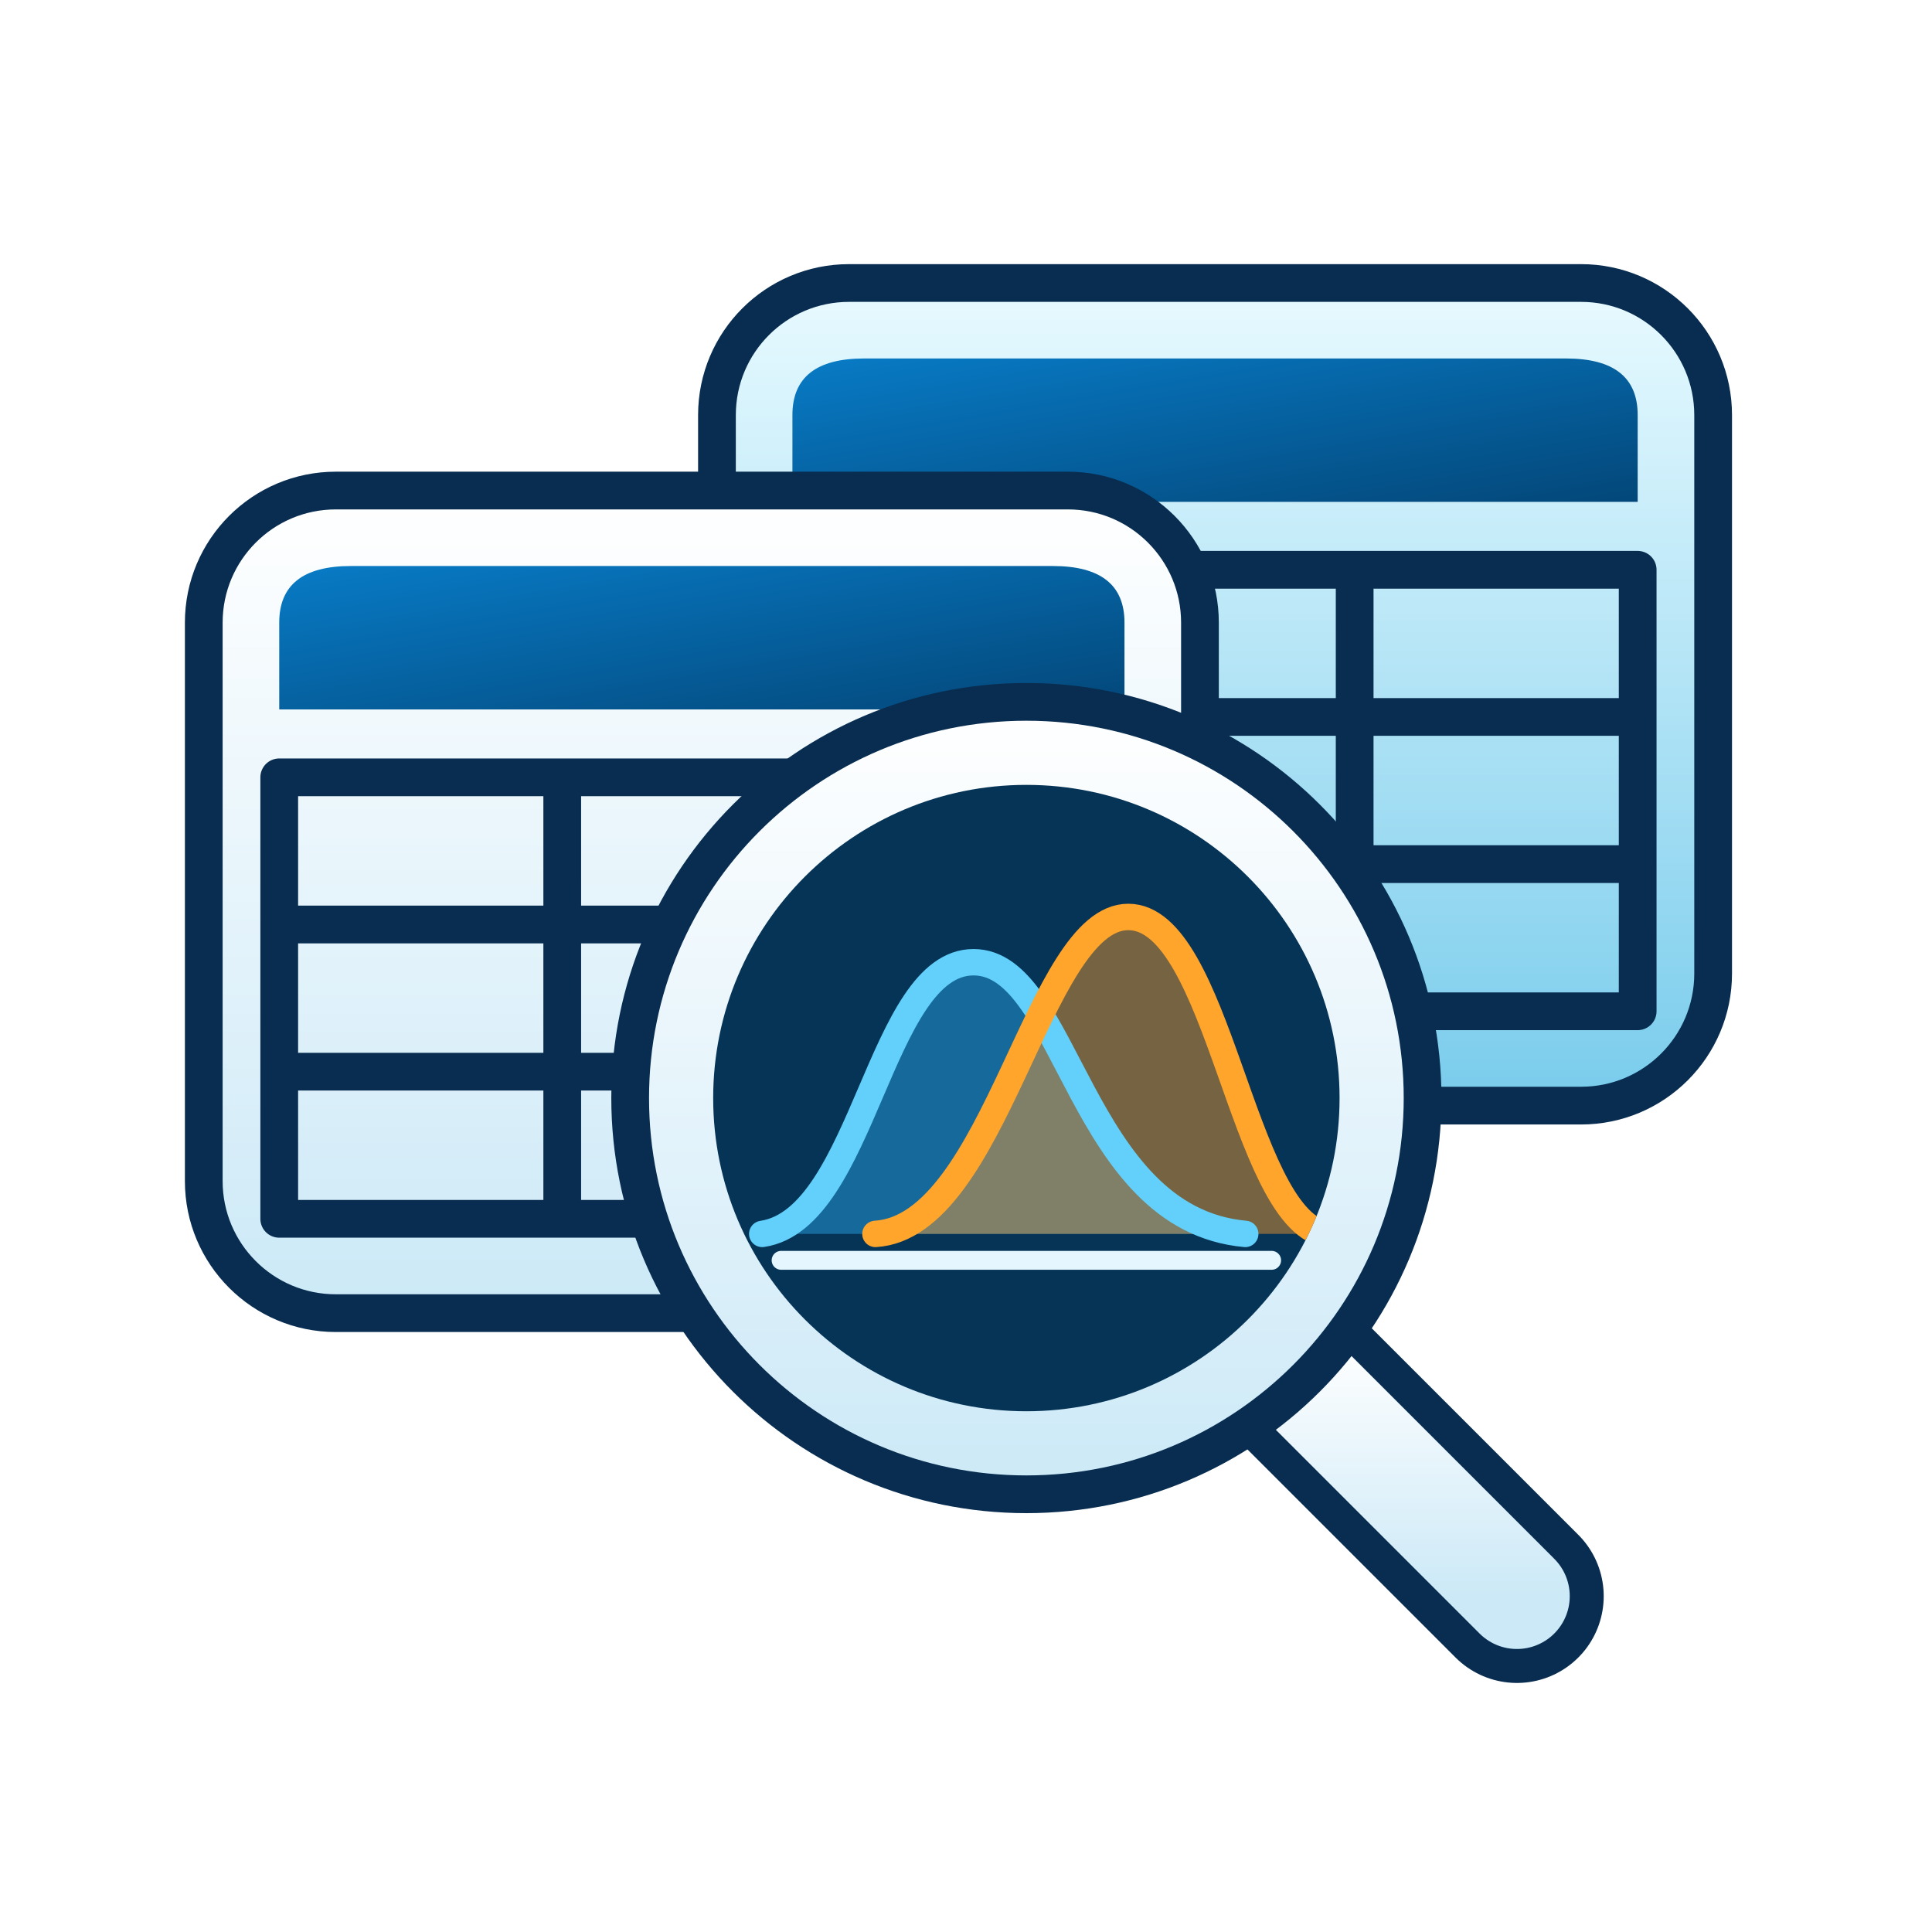
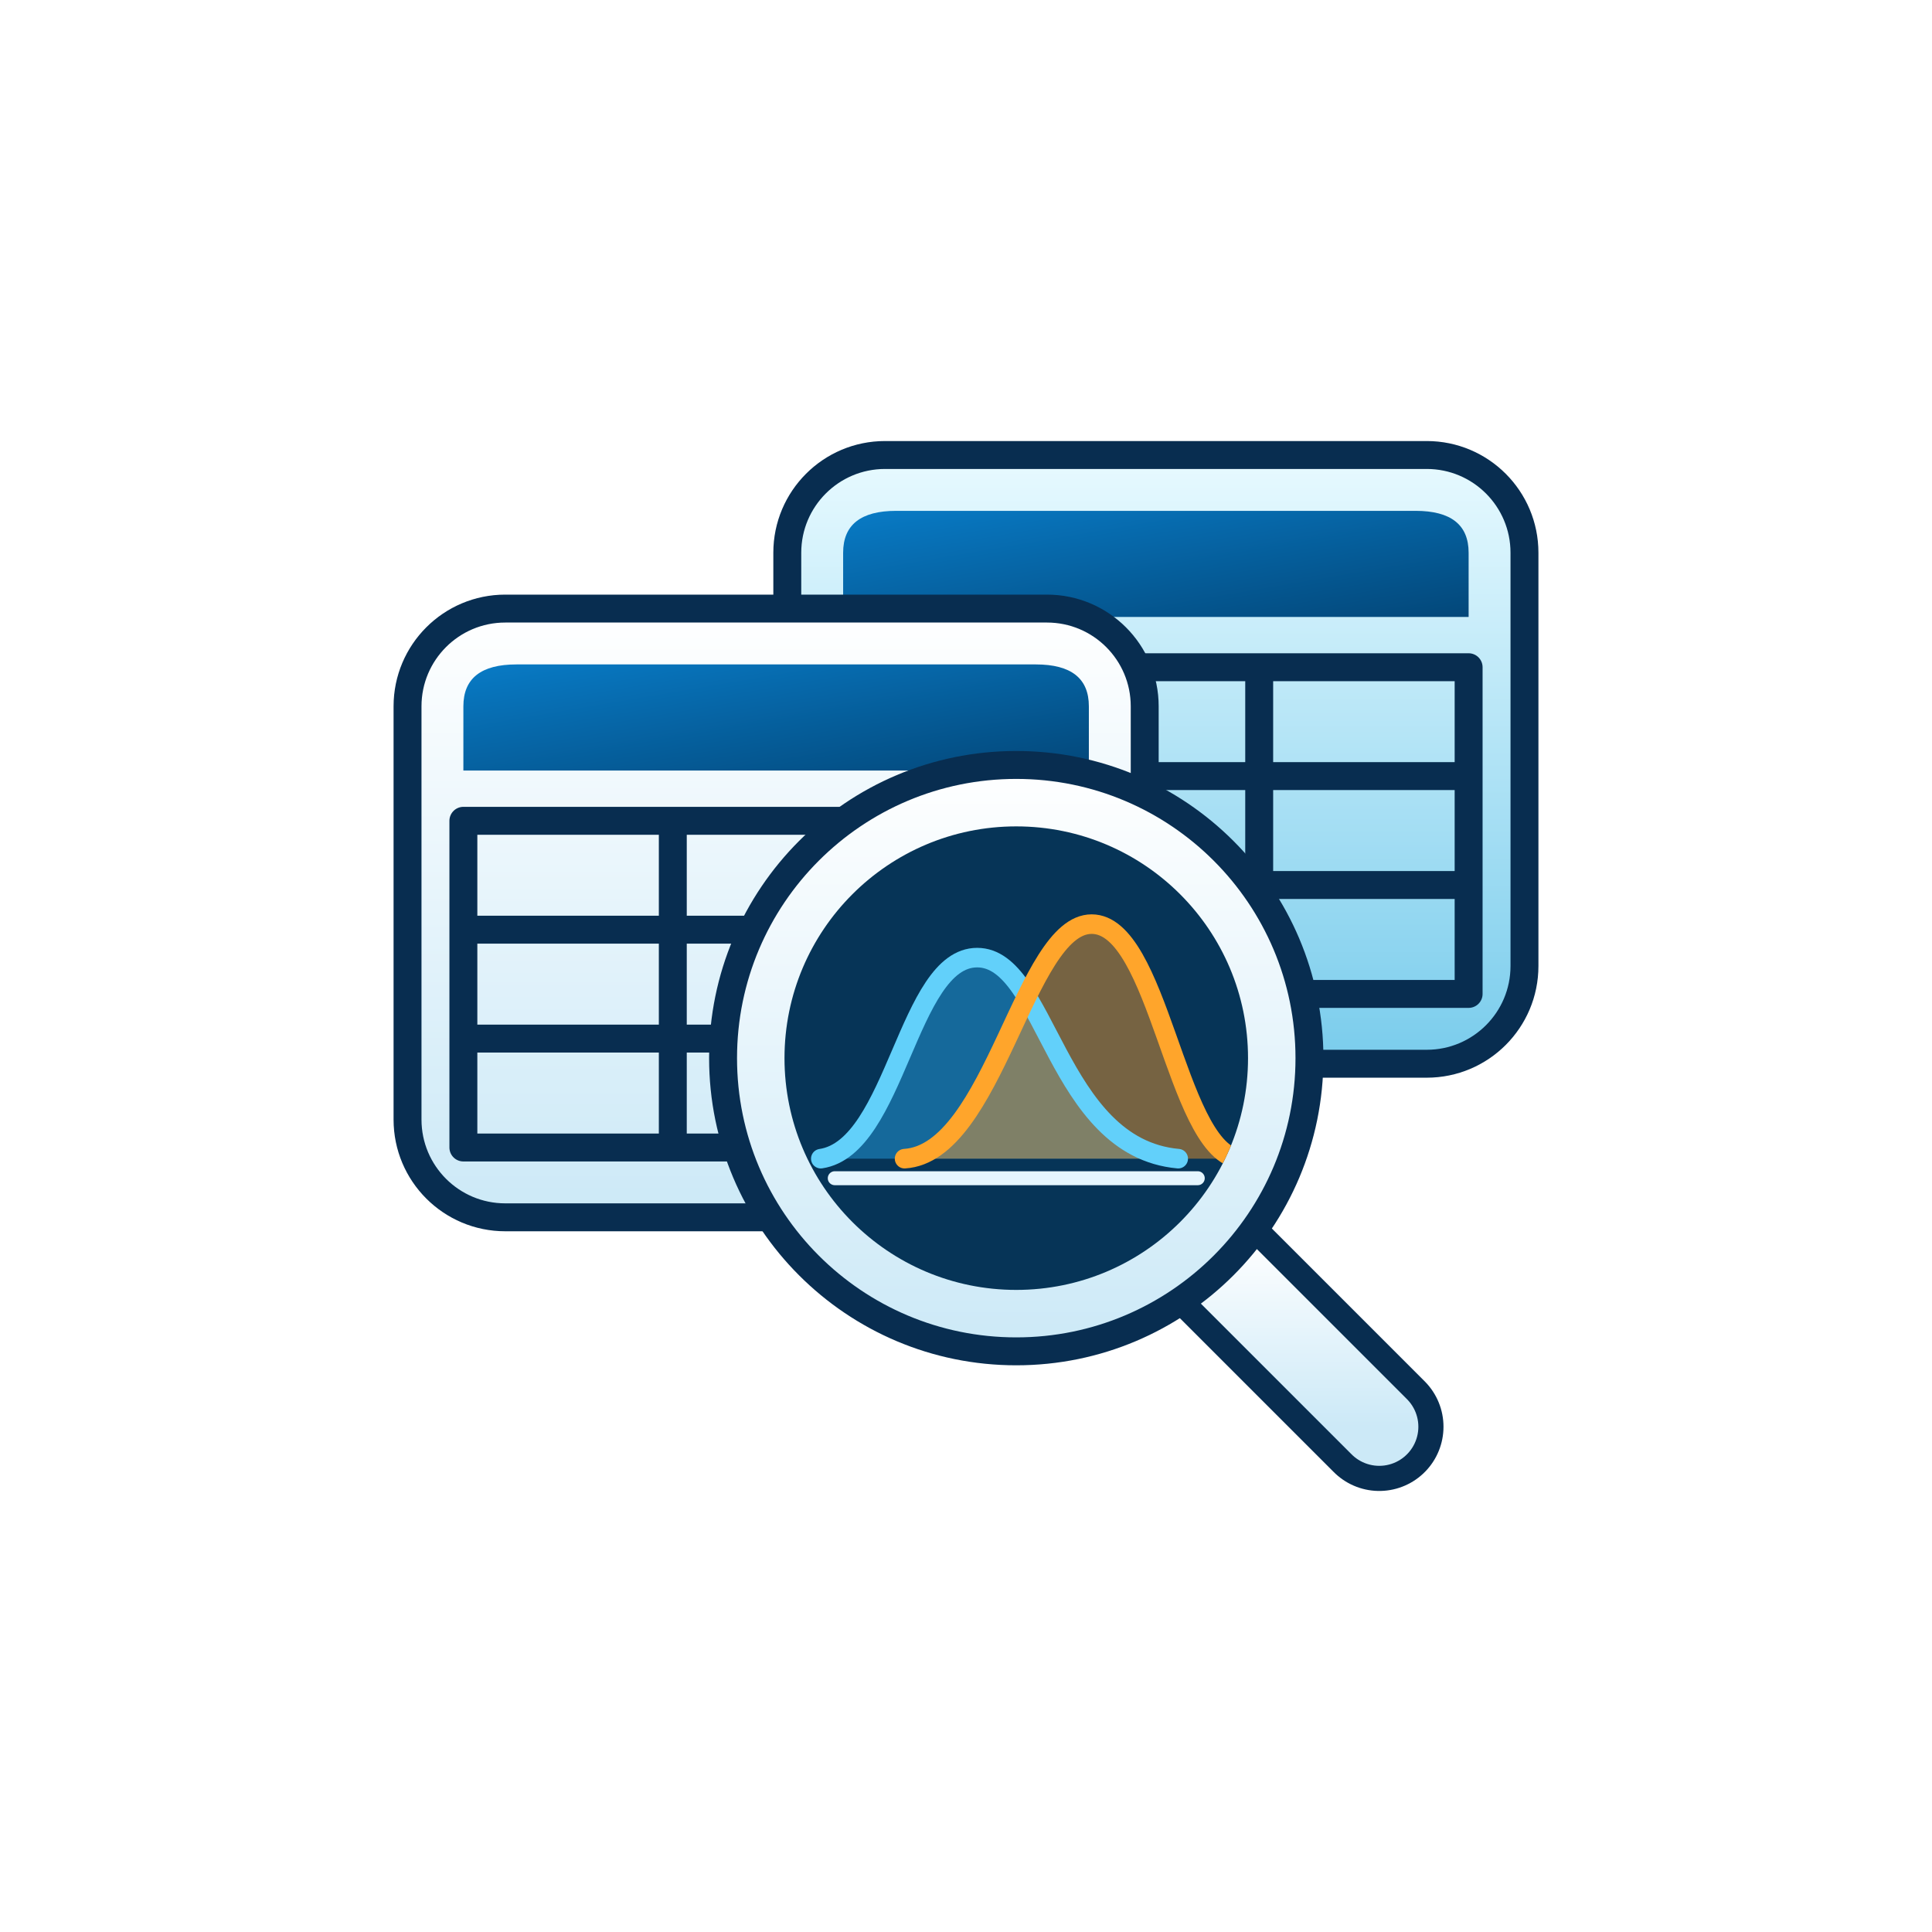
<svg xmlns="http://www.w3.org/2000/svg" viewBox="0 0 512 512">
  <defs>
    <linearGradient id="b" x2="1" y2="1">
      <stop stop-color="#087bc6" />
      <stop offset="1" stop-color="#034779" />
    </linearGradient>
    <linearGradient id="p" x2="0" y2="1">
      <stop stop-color="#e8faff" />
      <stop offset="1" stop-color="#79ccec" />
    </linearGradient>
    <linearGradient id="w" x2="0" y2="1">
      <stop stop-color="#fff" />
      <stop offset="1" stop-color="#cce9f7" />
    </linearGradient>
    <clipPath id="lens">
      <circle cx="272" cy="291" r="83" />
    </clipPath>
  </defs>
-   <g stroke="#082d50" stroke-width="10" stroke-linejoin="round">
-     <rect x="190" y="75" width="264" height="218" rx="35" fill="url(#p)" />
-     <path d="M210 133V110Q210 95 229 95H415Q434 95 434 110V133Z" fill="url(#b)" stroke="none" />
-     <path d="M210 151H434V268H210Z M284 151V268 M359 151V268 M210 190H434 M210 229H434" fill="none" />
-     <rect x="54" y="130" width="264" height="218" rx="35" fill="url(#w)" />
-     <path d="M74 188V165Q74 150 93 150H279Q298 150 298 165V188Z" fill="url(#b)" stroke="none" />
-     <path d="M74 206H298V323H74Z M149 206V323 M224 206V323 M74 245H298 M74 284H298" fill="none" />
-   </g>
-   <path d="M334 355L402 423" stroke="#082d50" stroke-width="46" stroke-linecap="round" />
-   <path d="M334 355L402 423" stroke="url(#w)" stroke-width="28" stroke-linecap="round" />
-   <circle cx="272" cy="291" r="105" fill="url(#w)" stroke="#082d50" stroke-width="10" />
-   <circle cx="272" cy="291" r="83" fill="#063457" />
-   <g clip-path="url(#lens)">
-     <path d="M202 327C229 323 233 255 258 255S286 323 330 327Z" fill="#29a8ed" opacity=".45" />
-     <path d="M232 327C264 325 275 243 299 243S329 322 351 327Z" fill="#ff9c28" opacity=".45" />
-     <path d="M202 327C229 323 233 255 258 255S286 323 330 327" fill="none" stroke="#62d0fa" stroke-width="7" stroke-linecap="round" />
-     <path d="M232 327C264 325 275 243 299 243S329 322 351 327" fill="none" stroke="#ffa52b" stroke-width="7" stroke-linecap="round" />
-     <path d="M207 334H337" stroke="#e5f6ff" stroke-width="5" stroke-linecap="round" />
+   <g transform="translate(68.04 65.08) scale(0.74)">
+     <g stroke="#082d50" stroke-width="10" stroke-linejoin="round">
+       <rect x="190" y="75" width="264" height="218" rx="35" fill="url(#p)" />
+       <path d="M210 133V110Q210 95 229 95H415Q434 95 434 110V133Z" fill="url(#b)" stroke="none" />
+       <path d="M210 151H434V268H210Z M284 151V268 M359 151V268 M210 190H434 M210 229H434" fill="none" />
+       <rect x="54" y="130" width="264" height="218" rx="35" fill="url(#w)" />
+       <path d="M74 188V165Q74 150 93 150H279Q298 150 298 165V188Z" fill="url(#b)" stroke="none" />
+       <path d="M74 206H298V323H74Z M149 206V323 M224 206V323 M74 245H298 M74 284H298" fill="none" />
+     </g>
+     <path d="M334 355L402 423" stroke="#082d50" stroke-width="46" stroke-linecap="round" />
+     <path d="M334 355L402 423" stroke="url(#w)" stroke-width="28" stroke-linecap="round" />
+     <circle cx="272" cy="291" r="105" fill="url(#w)" stroke="#082d50" stroke-width="10" />
+     <circle cx="272" cy="291" r="83" fill="#063457" />
+     <g clip-path="url(#lens)">
+       <path d="M202 327C229 323 233 255 258 255S286 323 330 327Z" fill="#29a8ed" opacity=".45" />
+       <path d="M232 327C264 325 275 243 299 243S329 322 351 327Z" fill="#ff9c28" opacity=".45" />
+       <path d="M202 327C229 323 233 255 258 255S286 323 330 327" fill="none" stroke="#62d0fa" stroke-width="7" stroke-linecap="round" />
+       <path d="M232 327C264 325 275 243 299 243S329 322 351 327" fill="none" stroke="#ffa52b" stroke-width="7" stroke-linecap="round" />
+       <path d="M207 334H337" stroke="#e5f6ff" stroke-width="5" stroke-linecap="round" />
+     </g>
  </g>
</svg>
